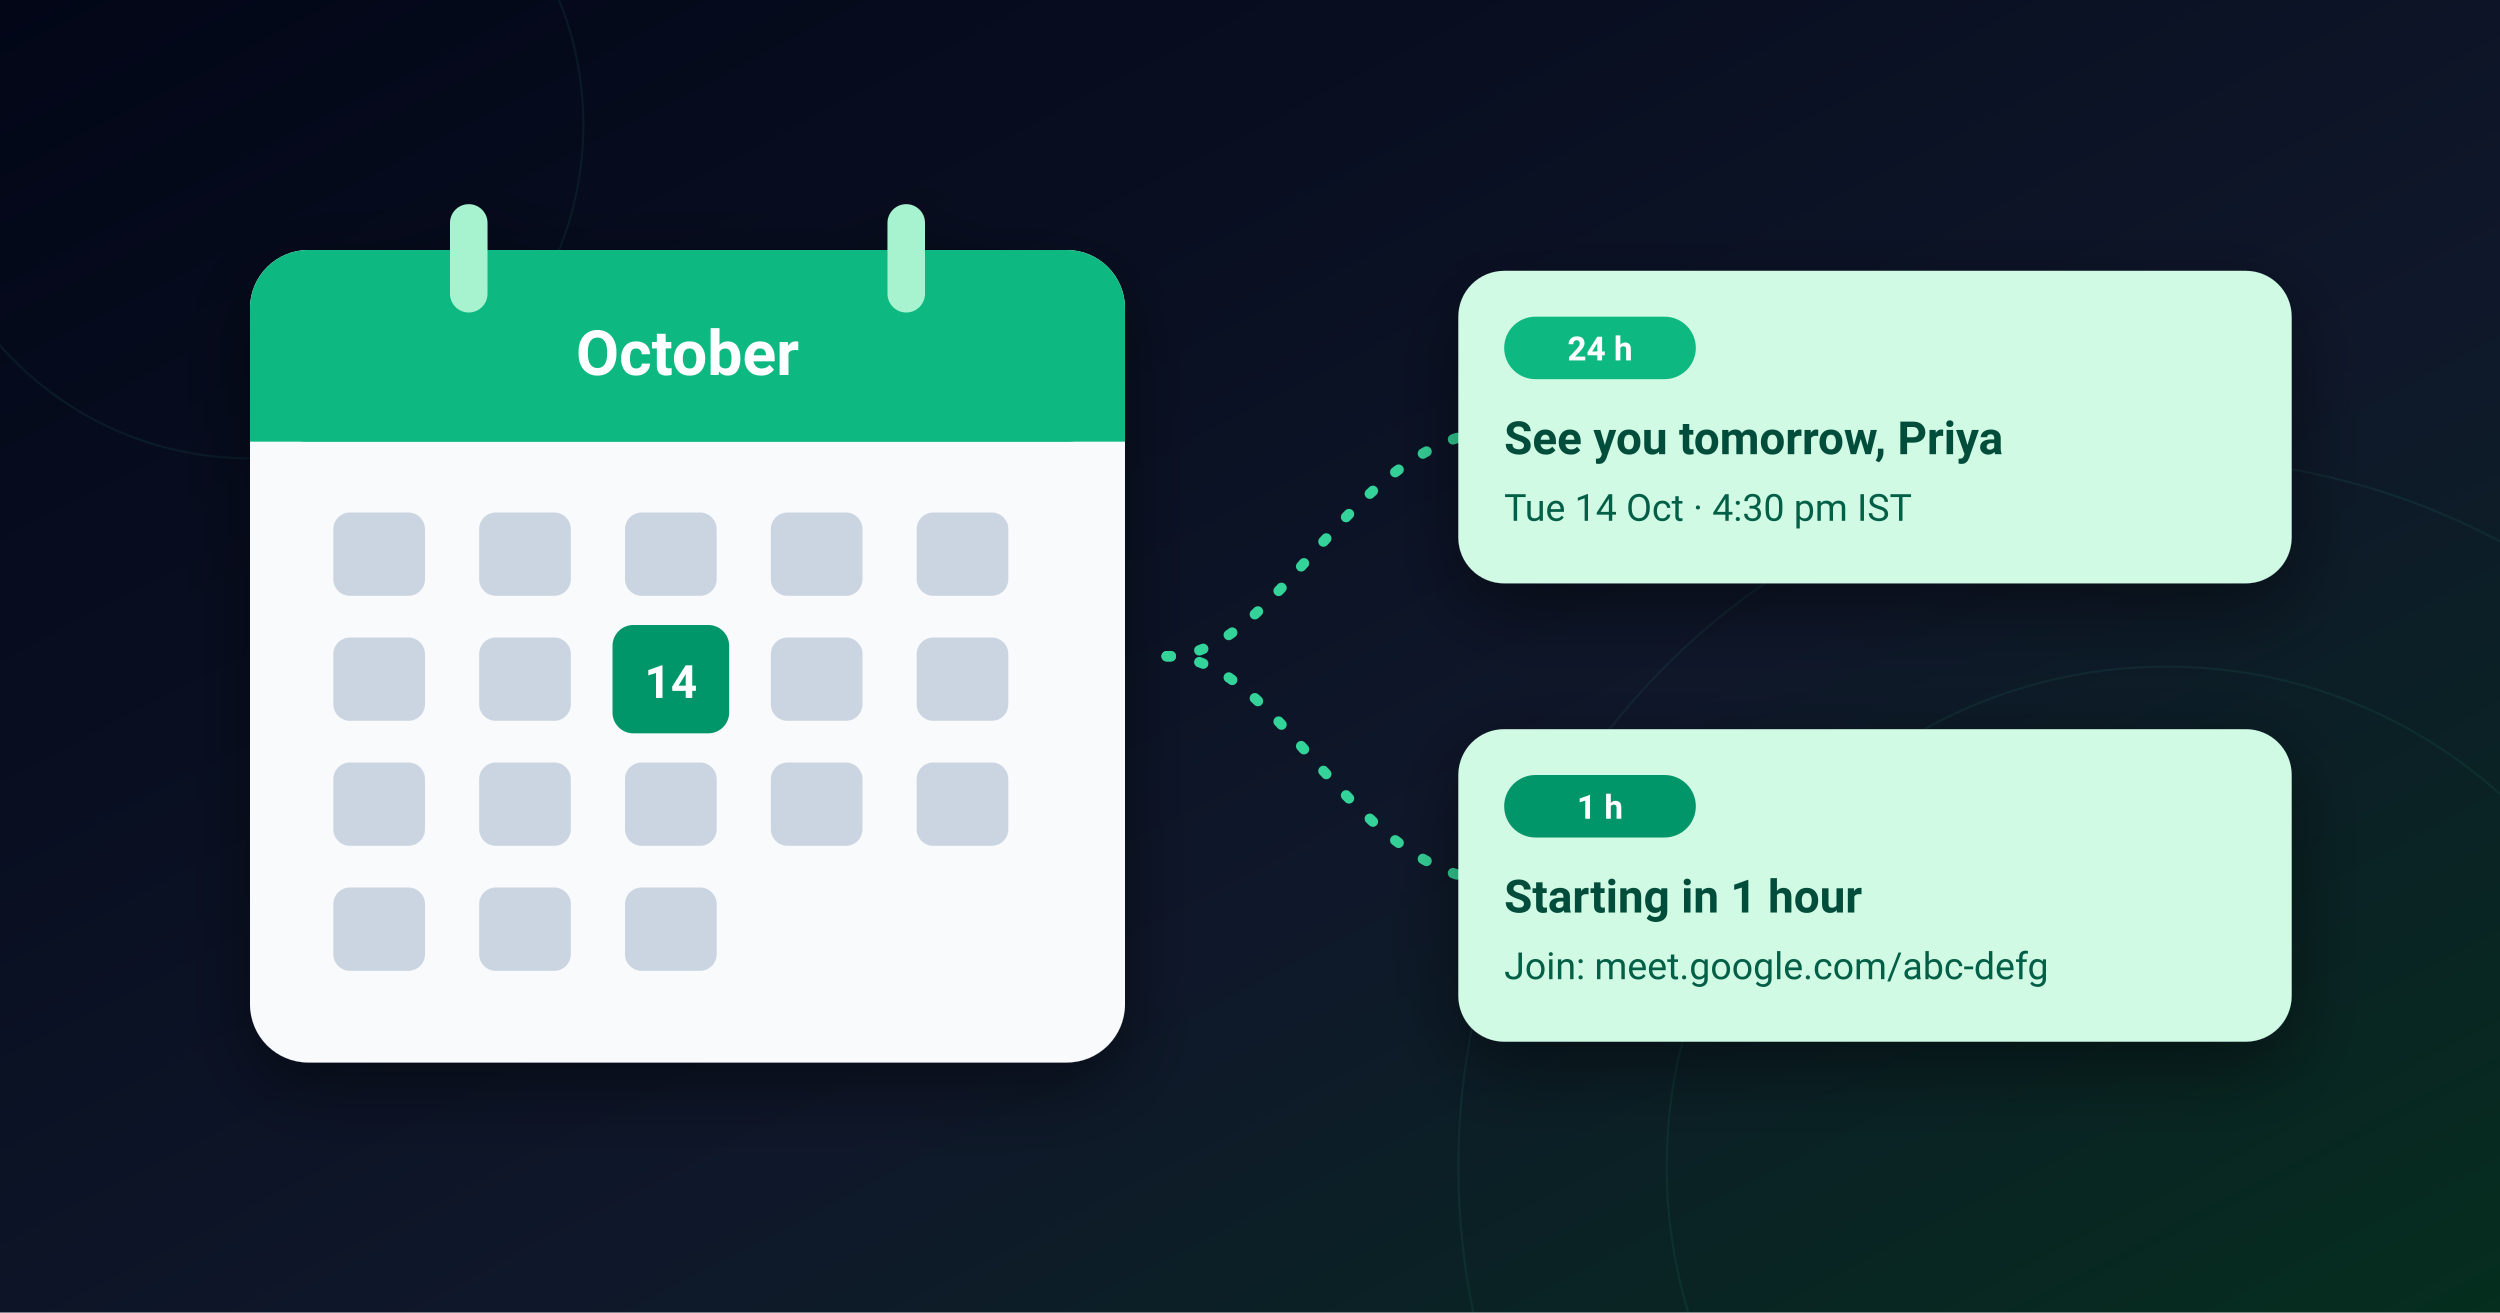
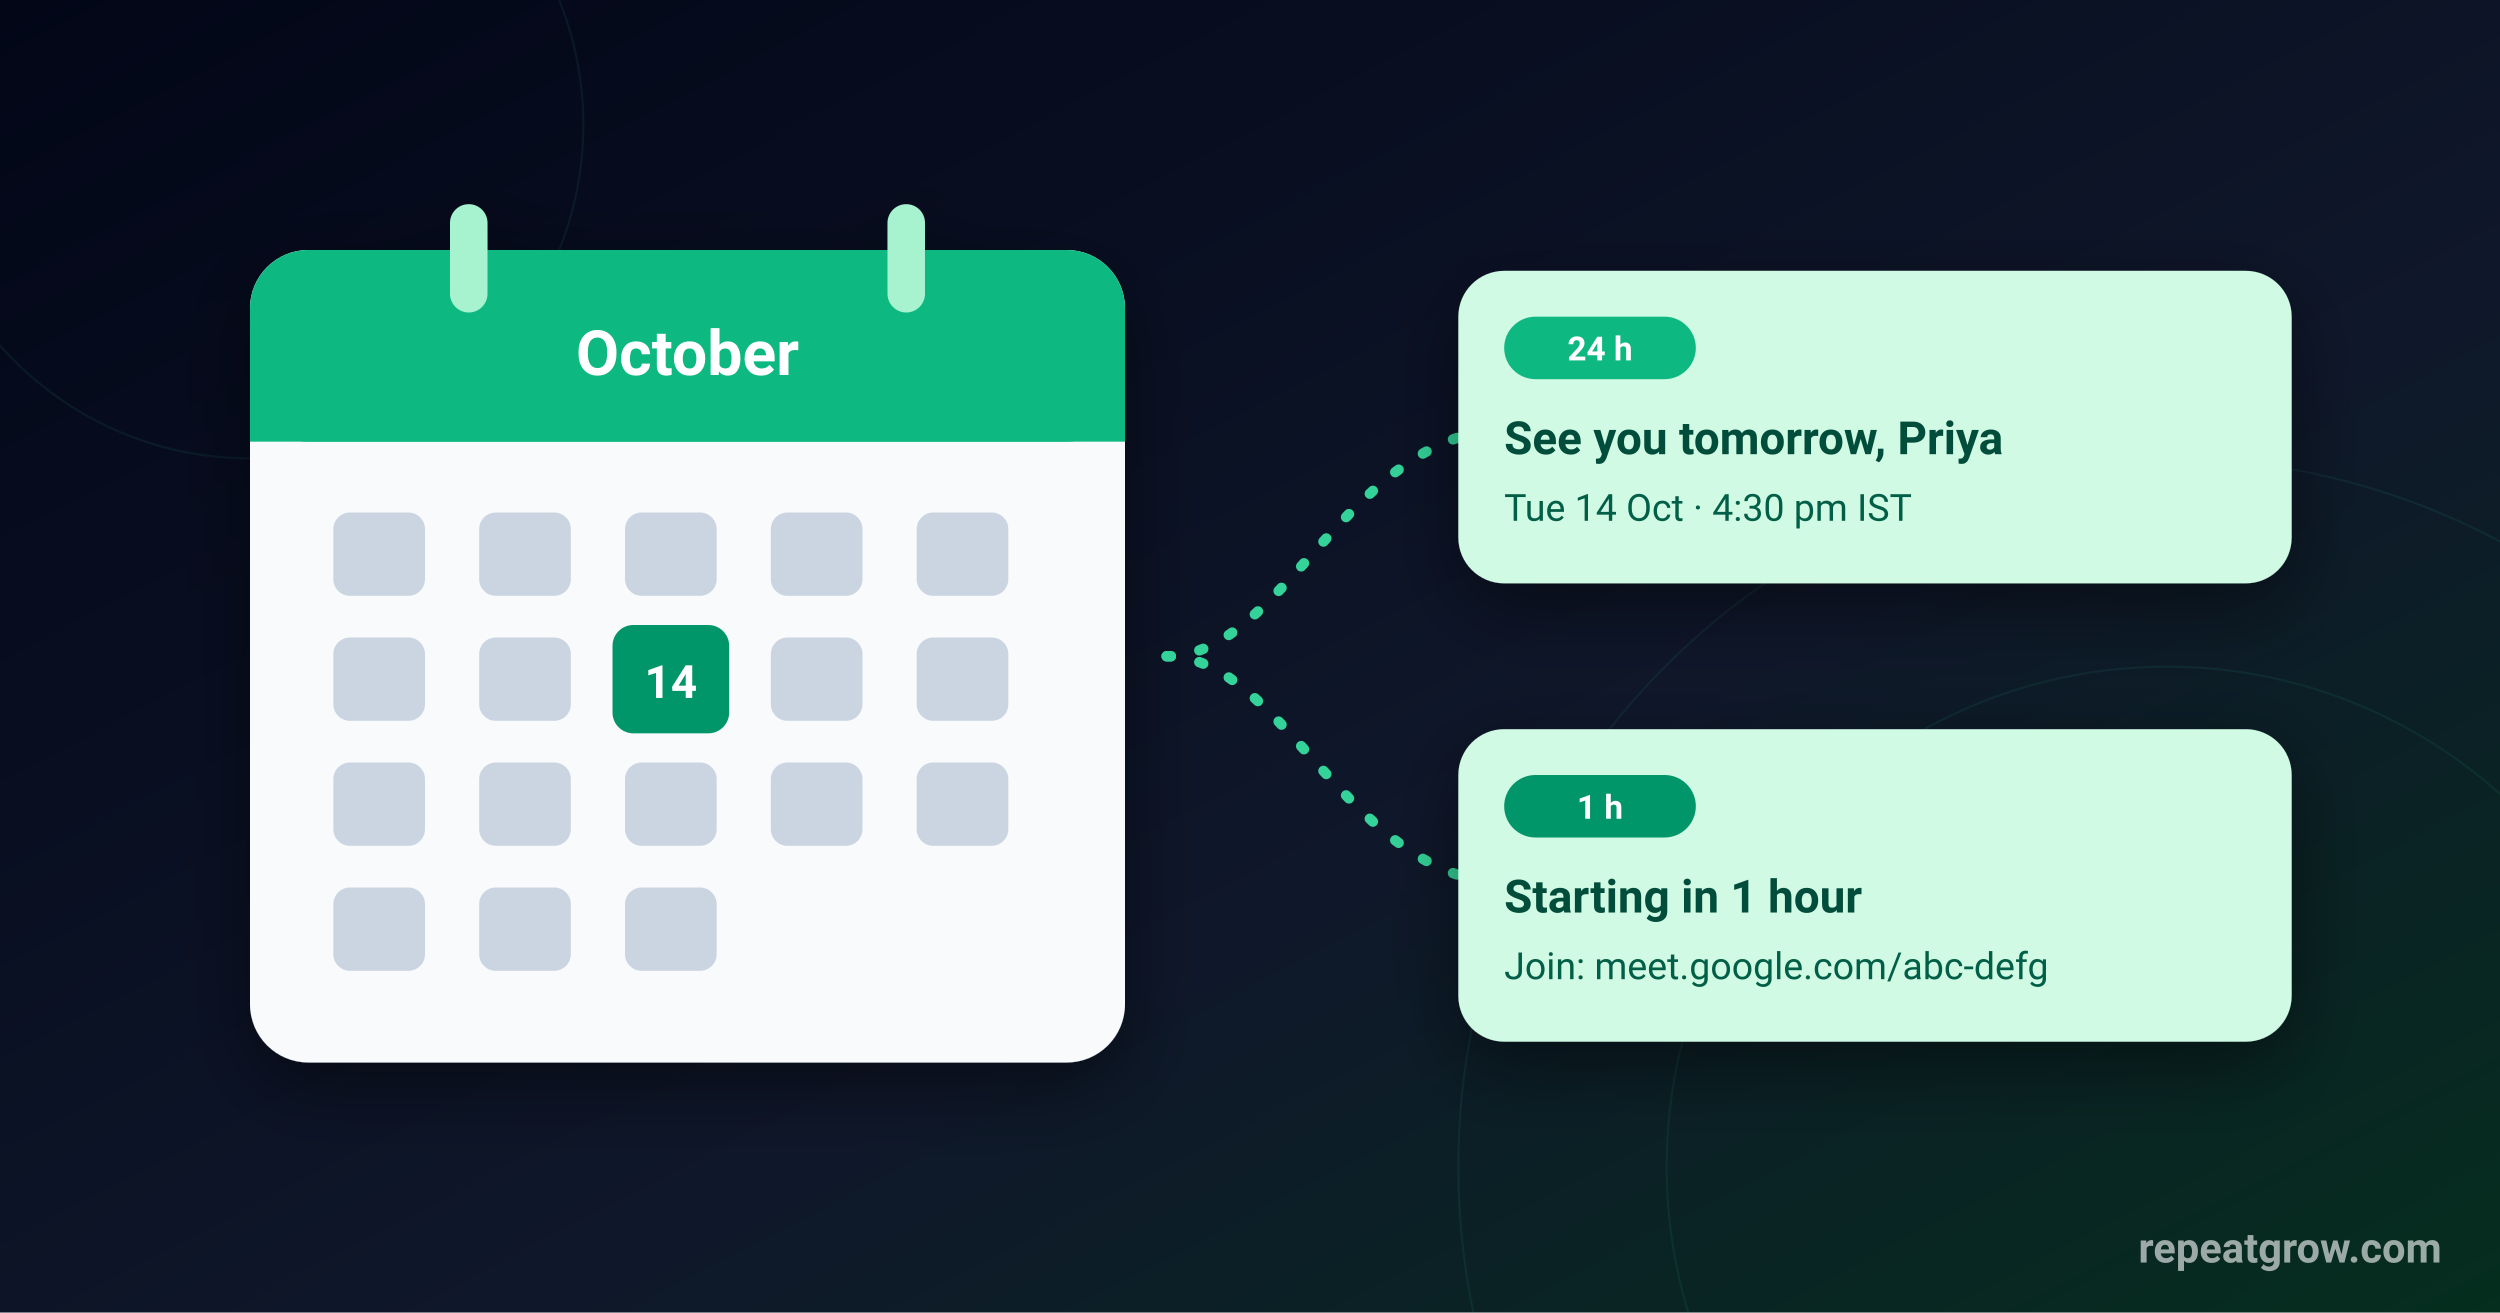
<svg xmlns="http://www.w3.org/2000/svg" viewBox="0 0 1200 630" width="1200" height="630" role="img" aria-labelledby="t">
  <defs>
    <linearGradient id="bg" x1="0" y1="0" x2="1" y2="1">
      <stop offset="0" stop-color="#020617" />
      <stop offset="0.6" stop-color="#0f172a" />
      <stop offset="1" stop-color="#052e1e" />
    </linearGradient>
    <filter id="soft" x="-20%" y="-20%" width="140%" height="140%">
      <feDropShadow dx="0" dy="12" stdDeviation="18" flood-color="#000" flood-opacity="0.45" />
    </filter>
  </defs>
  <rect width="1200" height="630" fill="url(#bg)" />
  <g opacity="0.08" stroke="#34d399" fill="none">
    <circle cx="1040" cy="560" r="240" />
    <circle cx="1040" cy="560" r="340" />
    <circle cx="120" cy="60" r="160" />
  </g>
  <g transform="translate(120 120)" filter="url(#soft)" font-family="Segoe UI, Roboto, Helvetica, Arial, sans-serif">
    <rect width="420" height="390" rx="28" fill="#f8fafc" />
    <rect width="420" height="92" rx="28" fill="#10b981" />
    <rect y="60" width="420" height="32" fill="#10b981" />
    <rect x="96" y="-22" width="18" height="52" rx="9" fill="#a7f3d0" />
    <rect x="306" y="-22" width="18" height="52" rx="9" fill="#a7f3d0" />
    <text x="210" y="60" text-anchor="middle" font-size="30" font-weight="700" fill="#ffffff">October</text>
    <g fill="#cbd5e1">
      <rect x="40" y="126" width="44" height="40" rx="8" />
      <rect x="110" y="126" width="44" height="40" rx="8" />
      <rect x="180" y="126" width="44" height="40" rx="8" />
      <rect x="250" y="126" width="44" height="40" rx="8" />
      <rect x="320" y="126" width="44" height="40" rx="8" />
      <rect x="40" y="186" width="44" height="40" rx="8" />
      <rect x="110" y="186" width="44" height="40" rx="8" />
      <rect x="250" y="186" width="44" height="40" rx="8" />
      <rect x="320" y="186" width="44" height="40" rx="8" />
      <rect x="40" y="246" width="44" height="40" rx="8" />
      <rect x="110" y="246" width="44" height="40" rx="8" />
      <rect x="180" y="246" width="44" height="40" rx="8" />
      <rect x="250" y="246" width="44" height="40" rx="8" />
      <rect x="320" y="246" width="44" height="40" rx="8" />
      <rect x="40" y="306" width="44" height="40" rx="8" />
      <rect x="110" y="306" width="44" height="40" rx="8" />
      <rect x="180" y="306" width="44" height="40" rx="8" />
    </g>
    <rect x="174" y="180" width="56" height="52" rx="10" fill="#059669" />
    <text x="202" y="215" text-anchor="middle" font-size="22" font-weight="700" fill="#ffffff">14</text>
  </g>
  <path d="M560 315 C 610 315, 640 230, 700 210" stroke="#34d399" stroke-width="5" fill="none" stroke-dasharray="2 14" stroke-linecap="round" />
  <path d="M560 315 C 610 315, 640 400, 700 420" stroke="#34d399" stroke-width="5" fill="none" stroke-dasharray="2 14" stroke-linecap="round" />
  <g font-family="Segoe UI, Roboto, Helvetica, Arial, sans-serif" filter="url(#soft)">
    <g transform="translate(700 130)">
      <rect width="400" height="150" rx="22" fill="#d1fae5" />
      <rect x="22" y="22" width="92" height="30" rx="15" fill="#10b981" />
      <text x="68" y="43" text-anchor="middle" font-size="16" font-weight="700" fill="#ffffff">24 h</text>
      <text x="22" y="88" font-size="22" font-weight="700" fill="#064e3b">See you tomorrow, Priya</text>
      <text x="22" y="120" font-size="18" fill="#065f46">Tue 14 Oct · 4:30 pm IST</text>
    </g>
    <g transform="translate(700 350)">
      <rect width="400" height="150" rx="22" fill="#d1fae5" />
      <rect x="22" y="22" width="92" height="30" rx="15" fill="#059669" />
      <text x="68" y="43" text-anchor="middle" font-size="16" font-weight="700" fill="#ffffff">1 h</text>
      <text x="22" y="88" font-size="22" font-weight="700" fill="#064e3b">Starting in 1 hour</text>
      <text x="22" y="120" font-size="18" fill="#065f46">Join: meet.google.com/abc-defg</text>
    </g>
  </g>
+   <text id="rg-brand" x="1172" y="606" text-anchor="end" font-family="Segoe UI, Roboto, Helvetica, Arial, sans-serif" font-size="20" font-weight="600" fill="#ffffff" fill-opacity="0.6">repeatgrow.com</text>
</svg>
